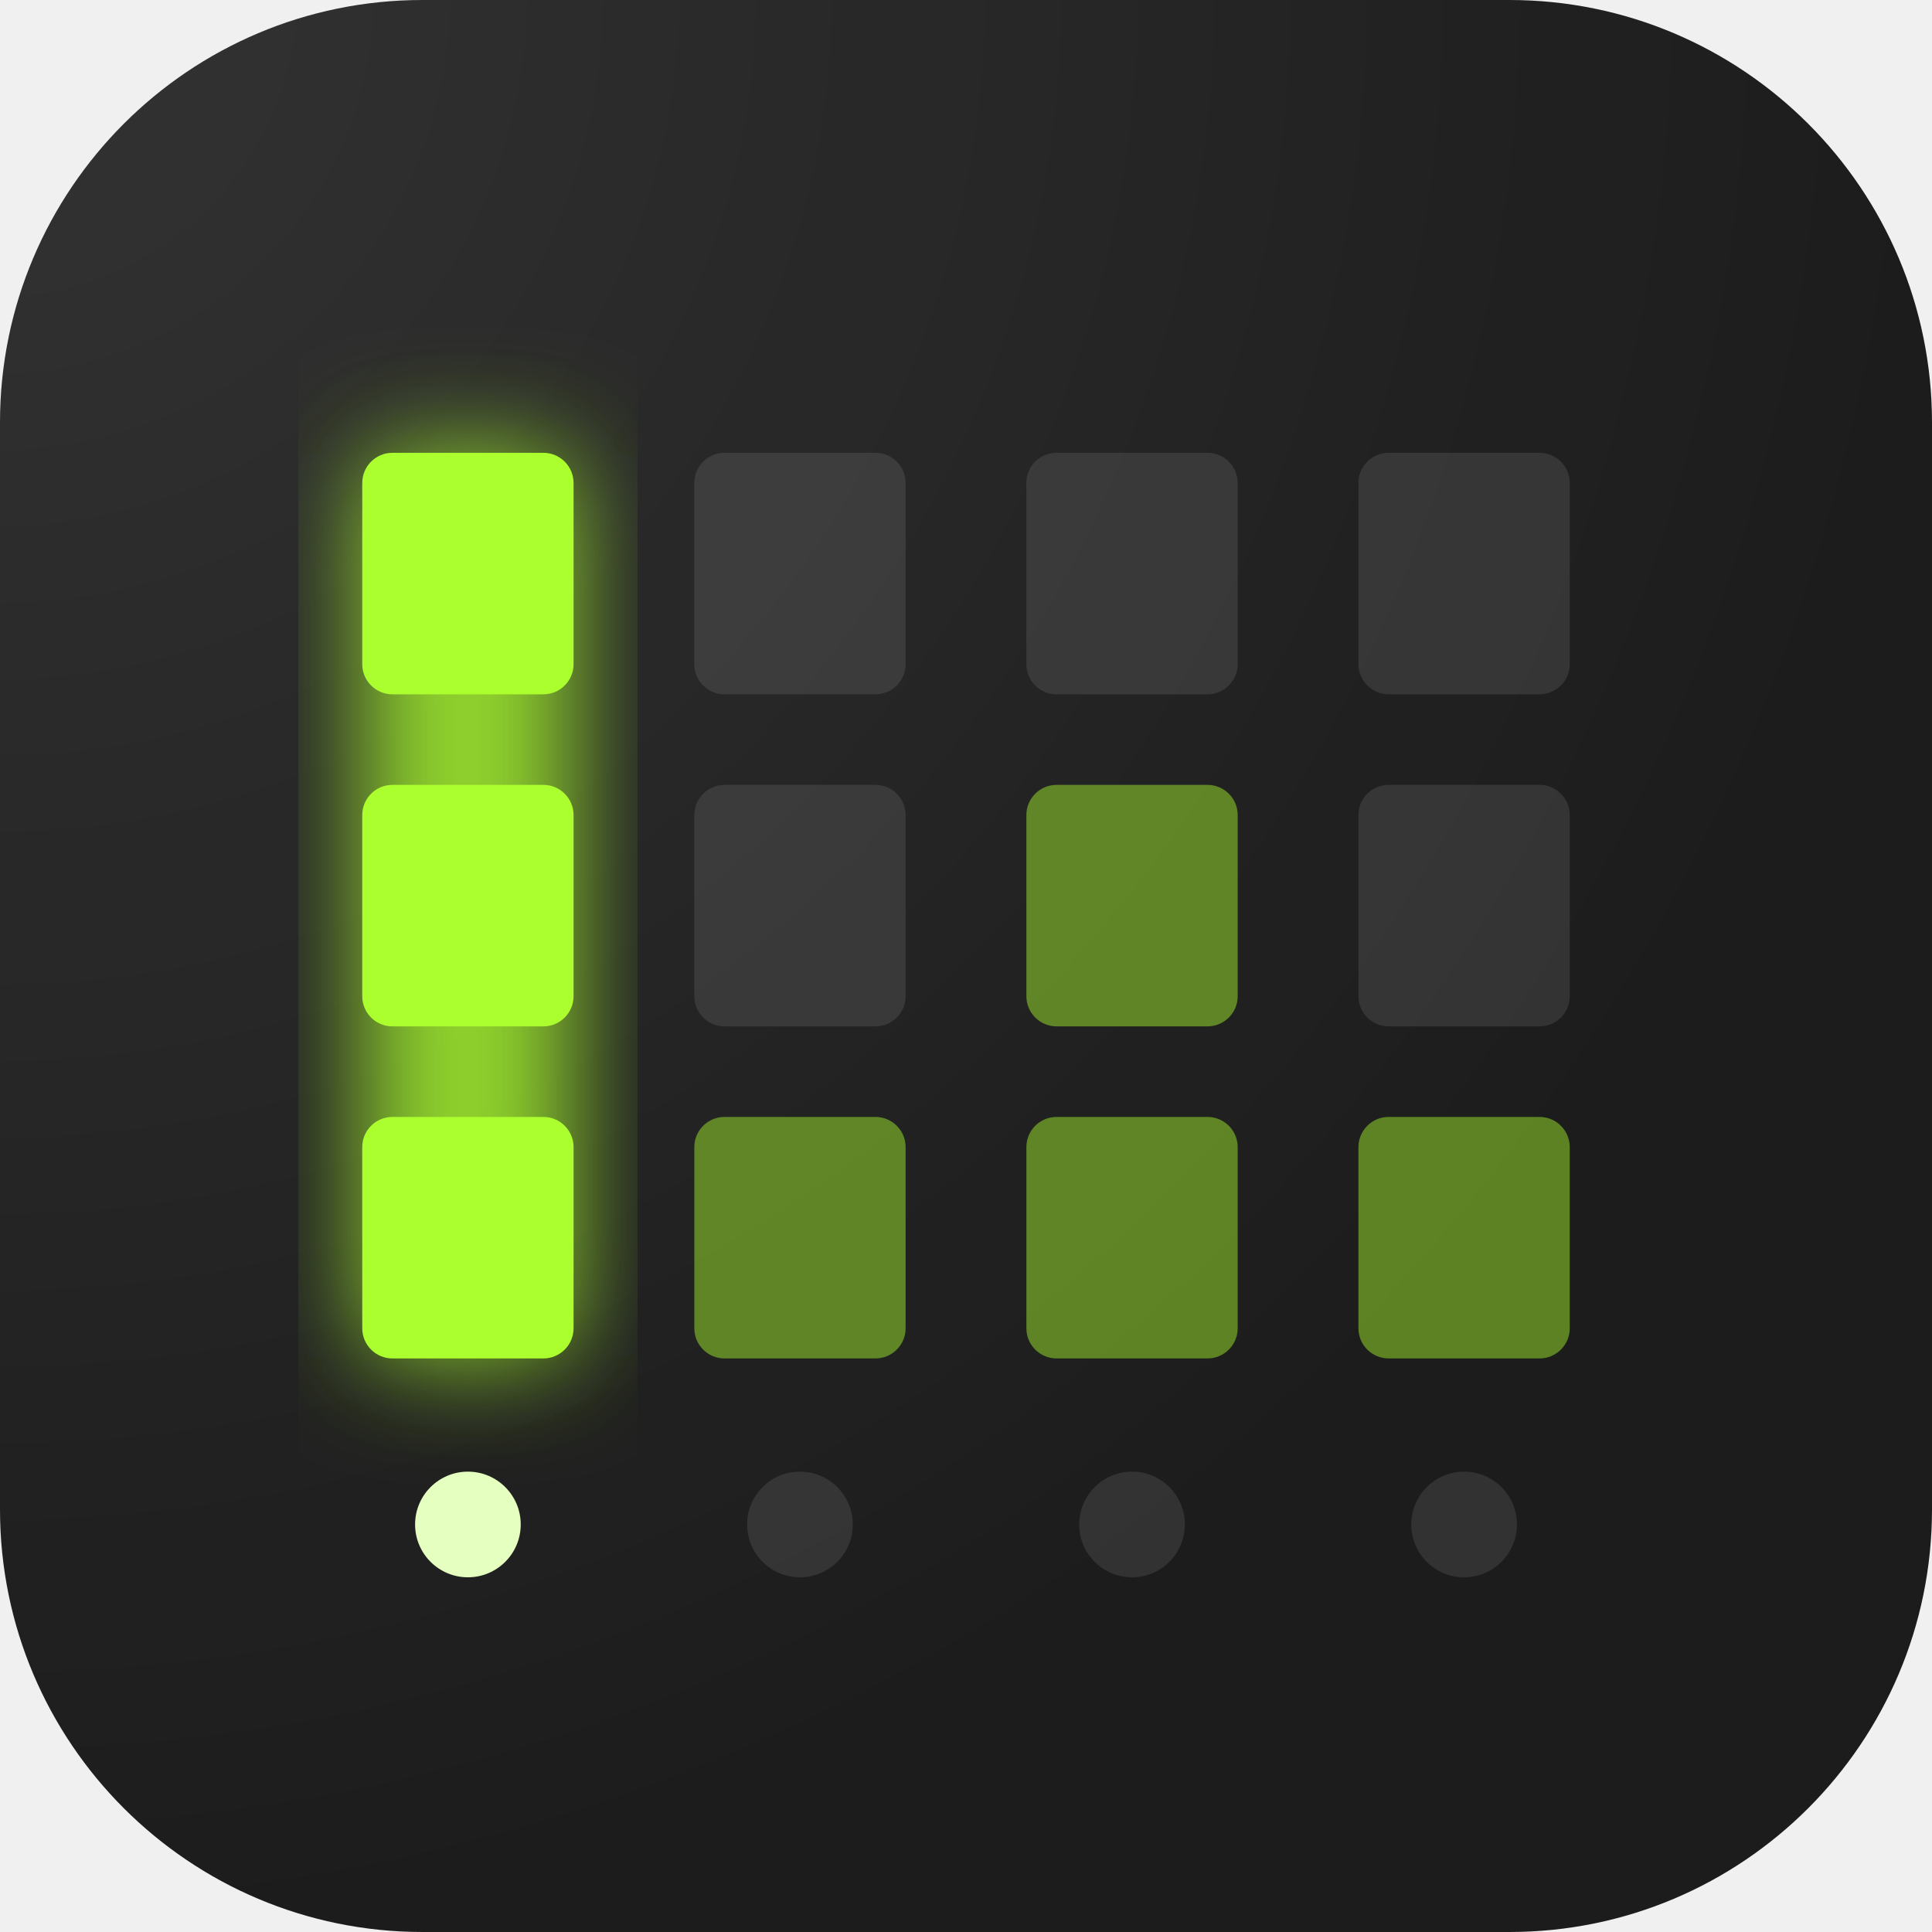
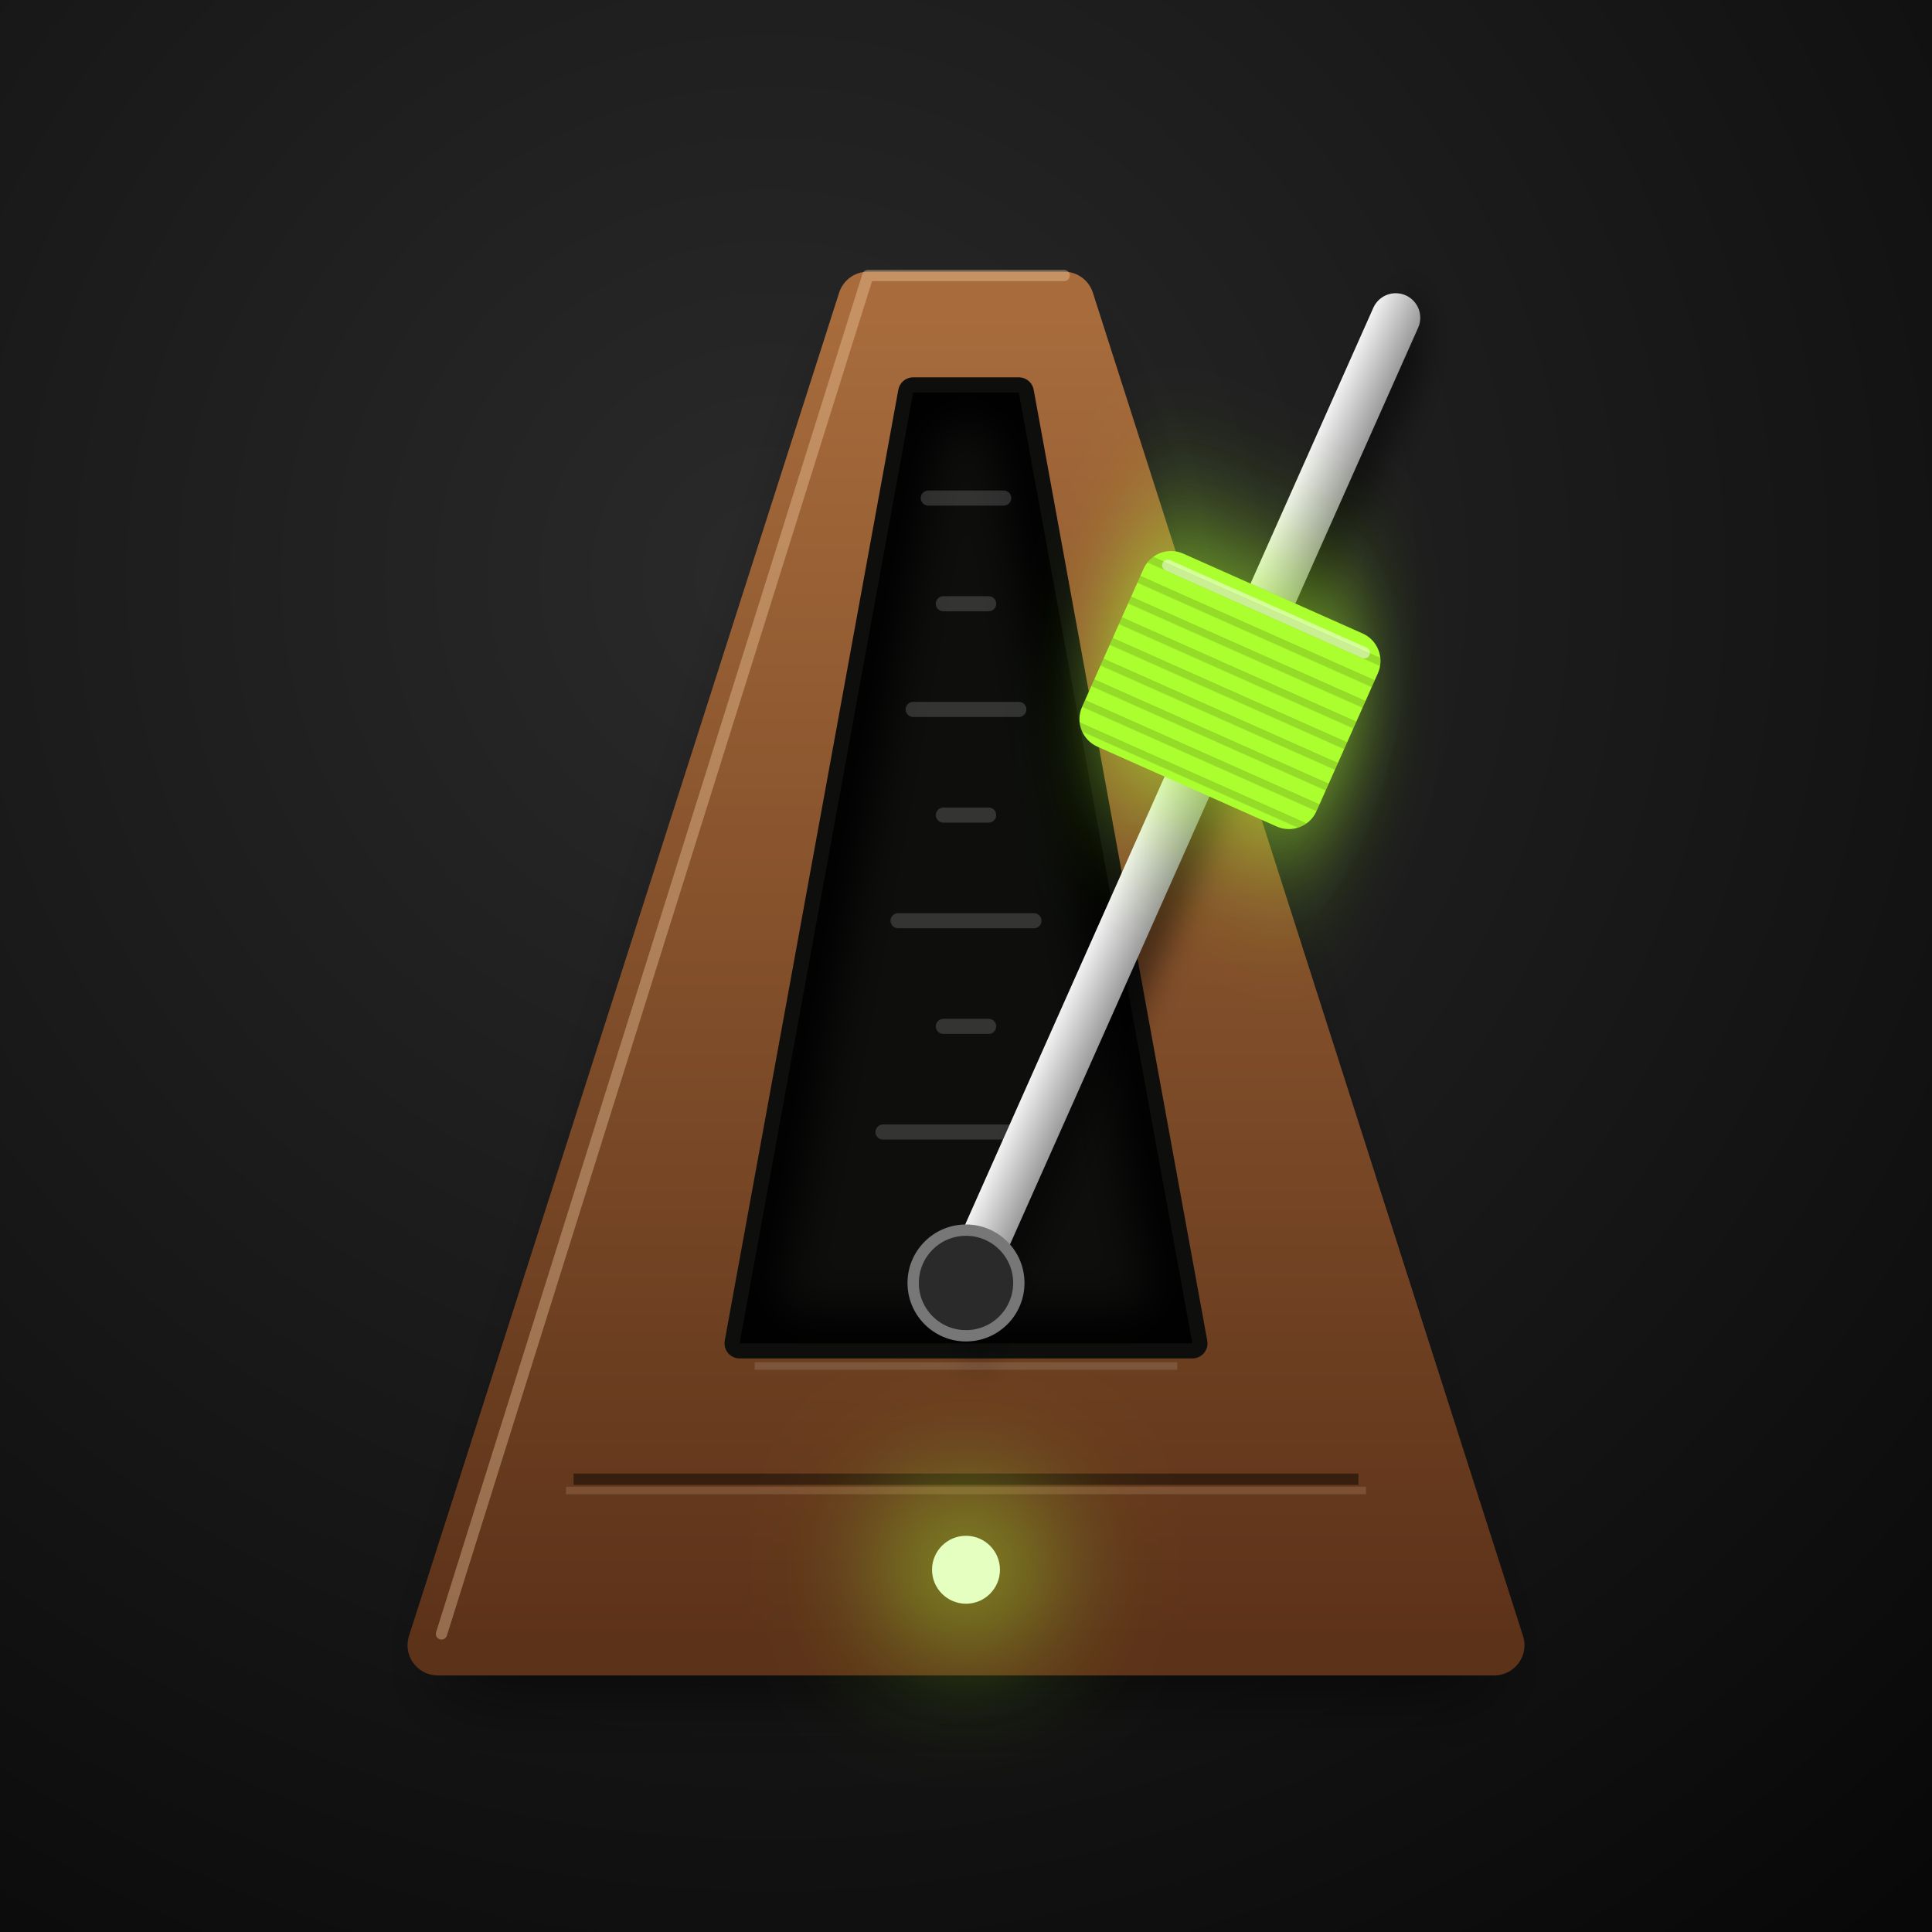
<svg xmlns="http://www.w3.org/2000/svg" viewBox="0 0 512 512">
  <defs>
-     <radialGradient id="sheen" cx="0" cy="0" r="1">
-       <stop offset="0" stop-color="#fff" stop-opacity=".1" />
-       <stop offset="1" stop-color="#fff" stop-opacity="0" />
+     <radialGradient id="bg" cx=".4" cy=".3" r=".9">
+       <stop offset="0" stop-color="#2a2a2a" />
+       <stop offset="1" stop-color="#080808" />
    </radialGradient>
-     <filter id="glow" x="-30%" y="-30%" width="160%" height="160%">
-       <feGaussianBlur stdDeviation="14" />
+     <linearGradient id="body" x1="0" y1="0" x2="0" y2="1">
+       <stop offset="0" stop-color="#a86c3c" />
+       <stop offset="1" stop-color="#5c3219" />
+     </linearGradient>
+     <linearGradient id="rod" x1="249.5" y1="0" x2="262.5" y2="0" gradientUnits="userSpaceOnUse">
+       <stop offset="0" stop-color="#f2f2f2" />
+       <stop offset="1" stop-color="#9a9a9a" />
+     </linearGradient>
+     <pattern id="scan" width="8" height="6" patternUnits="userSpaceOnUse">
+       <rect width="8" height="2" fill="#000" fill-opacity=".14" />
+     </pattern>
+     <filter id="shadow" x="-20%" y="-20%" width="140%" height="140%">
+       <feGaussianBlur stdDeviation="10" />
    </filter>
+     <filter id="glow" x="-80%" y="-80%" width="260%" height="260%">
+       <feGaussianBlur stdDeviation="16" />
+     </filter>
+     <filter id="inset" x="-10%" y="-10%" width="120%" height="120%">
+       <feGaussianBlur stdDeviation="6" />
+     </filter>
+     <clipPath id="slot-clip">
+       <path d="M242 104H270L316 356H196Z" />
+     </clipPath>
  </defs>
-   <rect width="512" height="512" rx="112" fill="#1c1c1c" />
-   <rect width="512" height="512" rx="112" fill="url(#sheen)" />
-   <g fill="#fff" fill-opacity=".1">
-     <rect x="184" y="120" width="56" height="64" rx="8" />
-     <rect x="184" y="208" width="56" height="64" rx="8" />
-     <rect x="272" y="120" width="56" height="64" rx="8" />
-     <rect x="360" y="120" width="56" height="64" rx="8" />
-     <rect x="360" y="208" width="56" height="64" rx="8" />
+   <rect width="512" height="512" fill="url(#bg)" />
+   <path d="M230 80H282L396 436H116Z" fill="#000" opacity=".6" filter="url(#shadow)" transform="translate(0 12)" />
+   <path d="M230 80H282L396 436H116Z" fill="url(#body)" stroke="url(#body)" stroke-width="16" stroke-linejoin="round" />
+   <path d="M117 433L230 73H282" fill="none" stroke="#ffd9b0" stroke-opacity=".35" stroke-width="3" stroke-linecap="round" stroke-linejoin="round" />
+   <path d="M242 104H270L316 356H196Z" fill="#0e0f0d" stroke="#0e0f0d" stroke-width="8" stroke-linejoin="round" />
+   <g clip-path="url(#slot-clip)">
+     <path d="M242 104H270L316 356H196Z" fill="none" stroke="#000" stroke-width="18" filter="url(#inset)" />
+     <g stroke="#fff" stroke-opacity=".16" stroke-width="4" stroke-linecap="round">
+       <path d="M246 132h20M250 160h12M242 188h28M250 216h12M238 244h36M250 272h12M234 300h44M250 328h12" />
+     </g>
  </g>
-   <g fill="#abff2e" fill-opacity=".45">
-     <rect x="184" y="296" width="56" height="64" rx="8" />
-     <rect x="272" y="208" width="56" height="64" rx="8" />
-     <rect x="272" y="296" width="56" height="64" rx="8" />
-     <rect x="360" y="296" width="56" height="64" rx="8" />
+   <path d="M200 362H312" stroke="#fff" stroke-opacity=".12" stroke-width="2" />
+   <path d="M152 392H360" stroke="#000" stroke-opacity=".45" stroke-width="3" />
+   <path d="M150 395H362" stroke="#ffd9b0" stroke-opacity=".15" stroke-width="2" />
+   <g transform="rotate(24 256 340)">
+     <path d="M262 346V64" stroke="#000" stroke-opacity=".5" stroke-width="12" stroke-linecap="round" filter="url(#inset)" />
+     <path d="M256 340V60" stroke="url(#rod)" stroke-width="13" stroke-linecap="round" />
+     <rect x="222" y="140" width="68" height="56" rx="8" fill="#abff2e" filter="url(#glow)" opacity=".8" />
+     <rect x="222" y="140" width="68" height="56" rx="8" fill="#abff2e" />
+     <rect x="222" y="140" width="68" height="56" rx="8" fill="url(#scan)" />
+     <rect x="226" y="143" width="60" height="3" rx="1.5" fill="#fff" fill-opacity=".5" />
  </g>
-   <g fill="#abff2e">
-     <g filter="url(#glow)" opacity=".8">
-       <rect x="96" y="120" width="56" height="240" rx="8" />
-     </g>
-     <rect x="96" y="120" width="56" height="64" rx="8" />
-     <rect x="96" y="208" width="56" height="64" rx="8" />
-     <rect x="96" y="296" width="56" height="64" rx="8" />
-   </g>
-   <circle cx="124" cy="404" r="14" fill="#e4ffbf" />
-   <circle cx="212" cy="404" r="14" fill="#fff" fill-opacity=".1" />
-   <circle cx="300" cy="404" r="14" fill="#fff" fill-opacity=".1" />
-   <circle cx="388" cy="404" r="14" fill="#fff" fill-opacity=".1" />
+   <circle cx="256" cy="340" r="14" fill="#2a2a2a" stroke="#777" stroke-width="3" />
+   <circle cx="256" cy="416" r="22" fill="#abff2e" filter="url(#glow)" opacity=".5" />
+   <circle cx="256" cy="416" r="9" fill="#e4ffbf" />
</svg>
